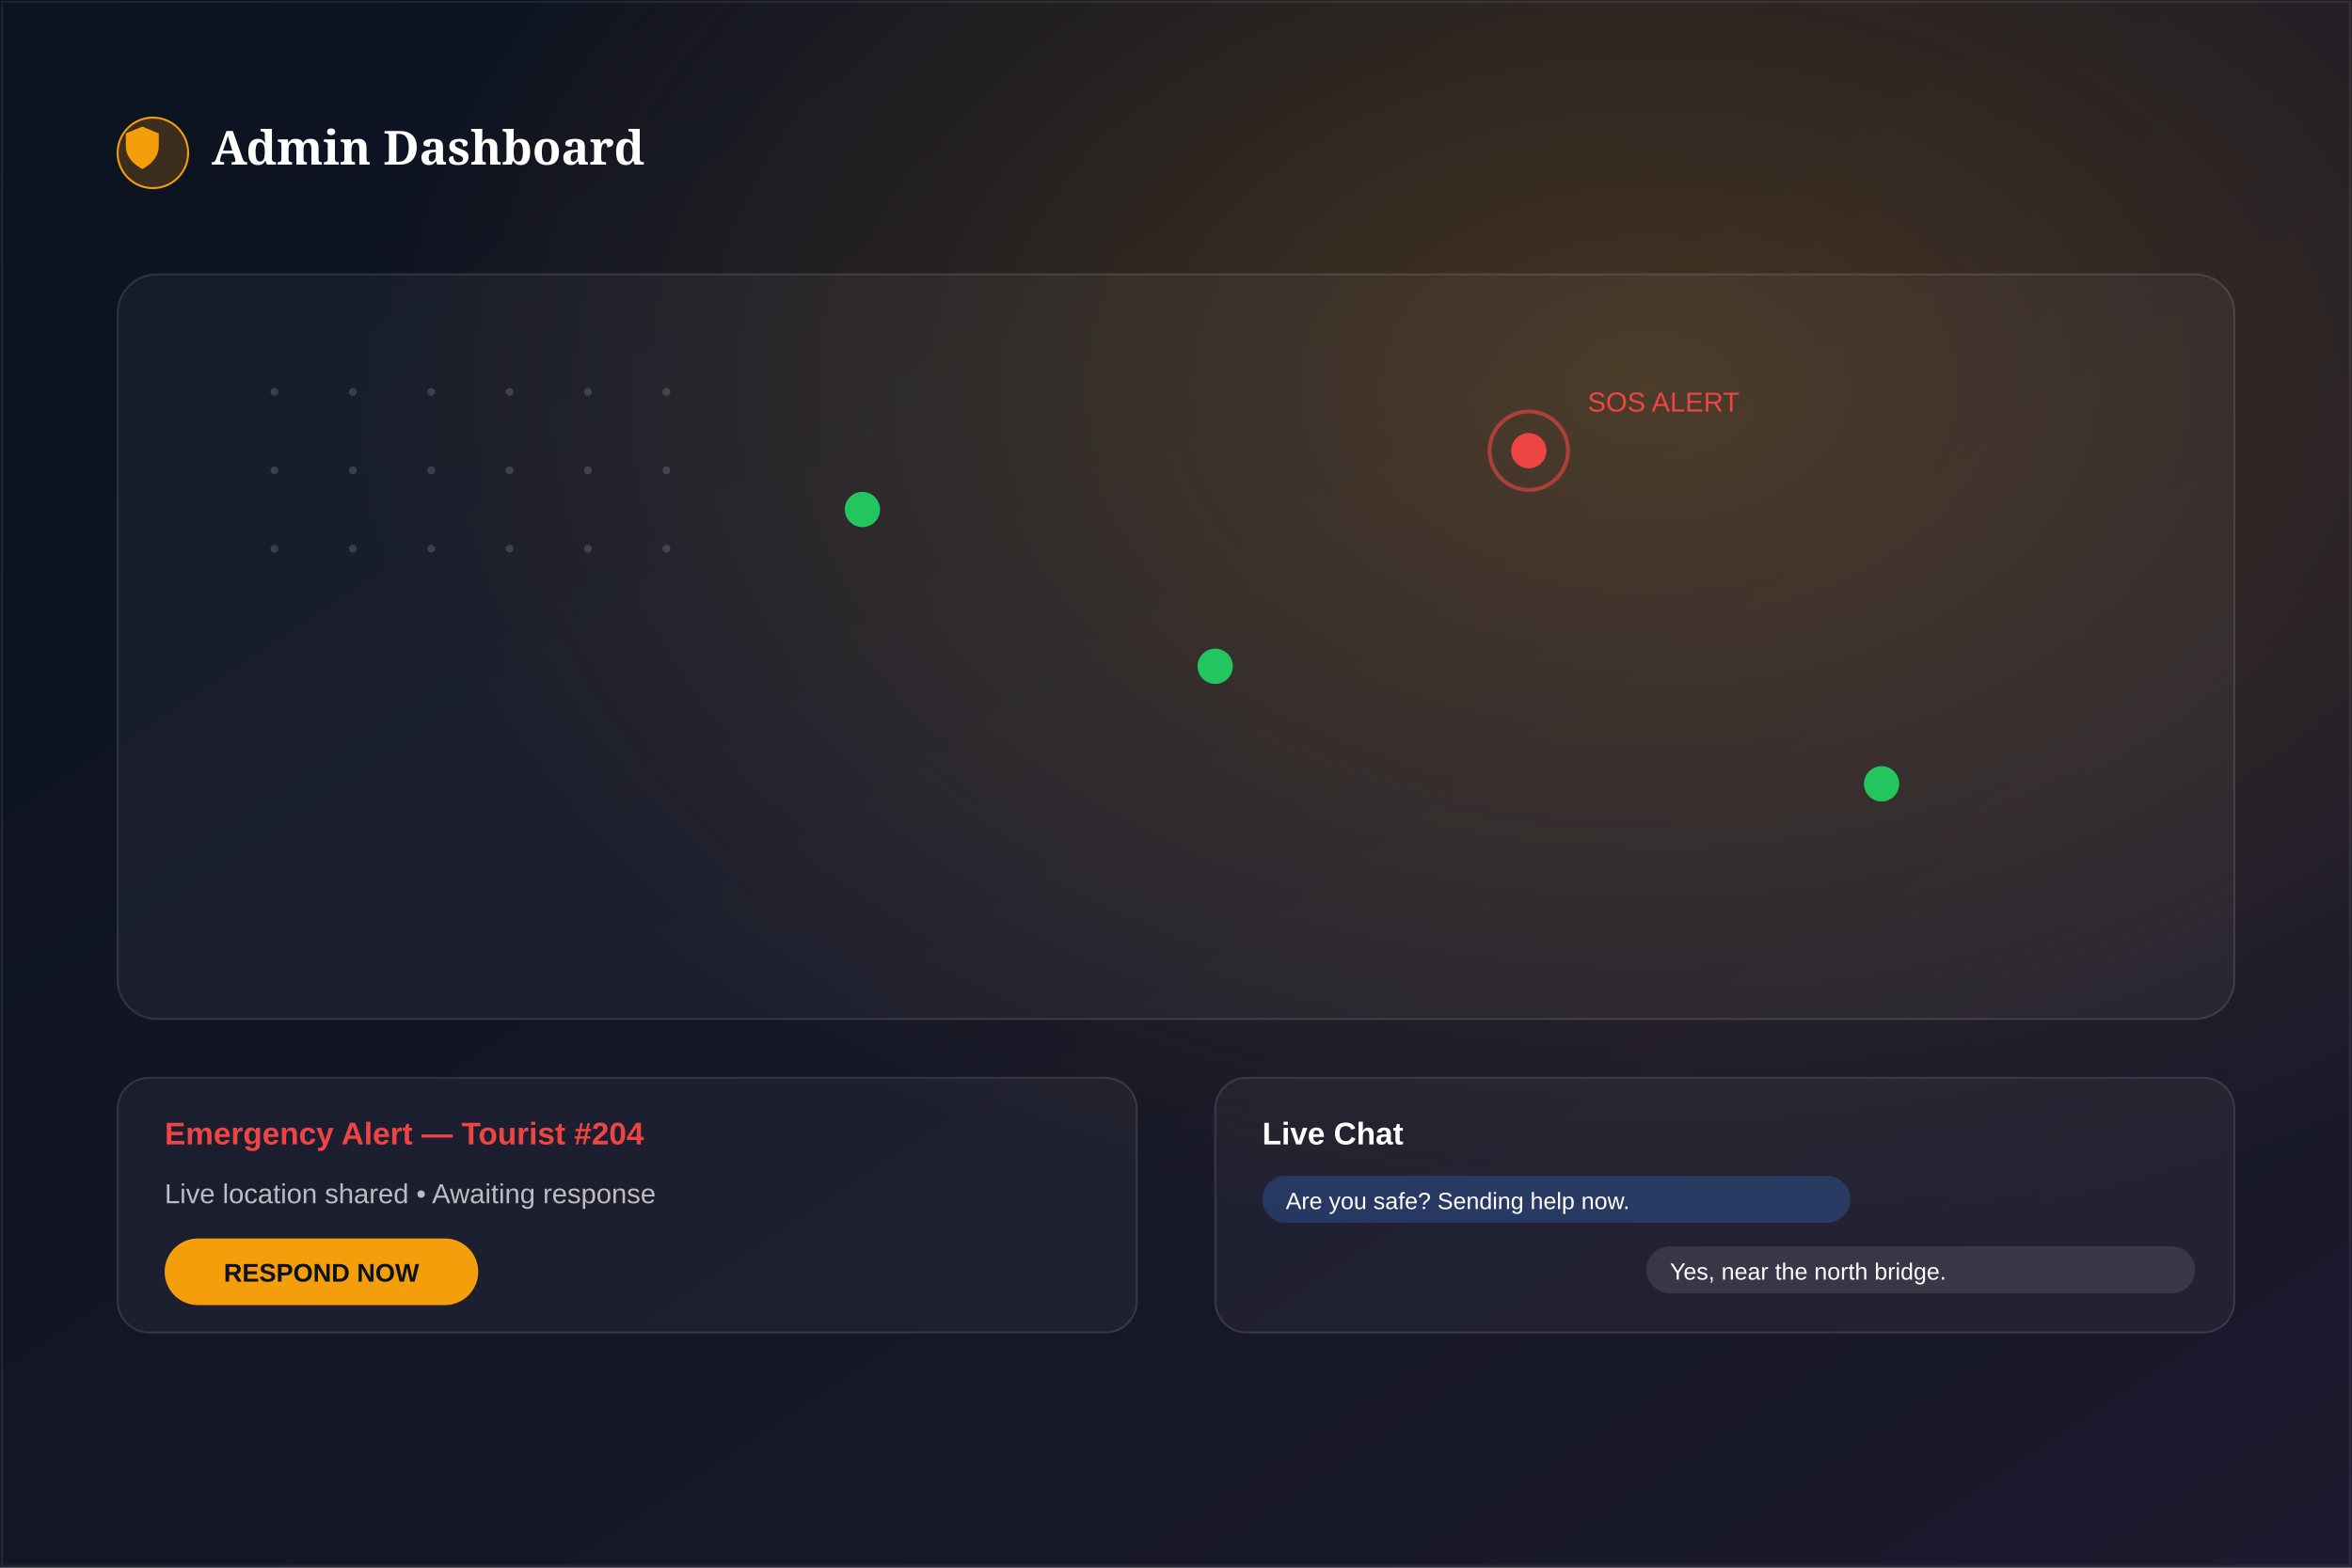
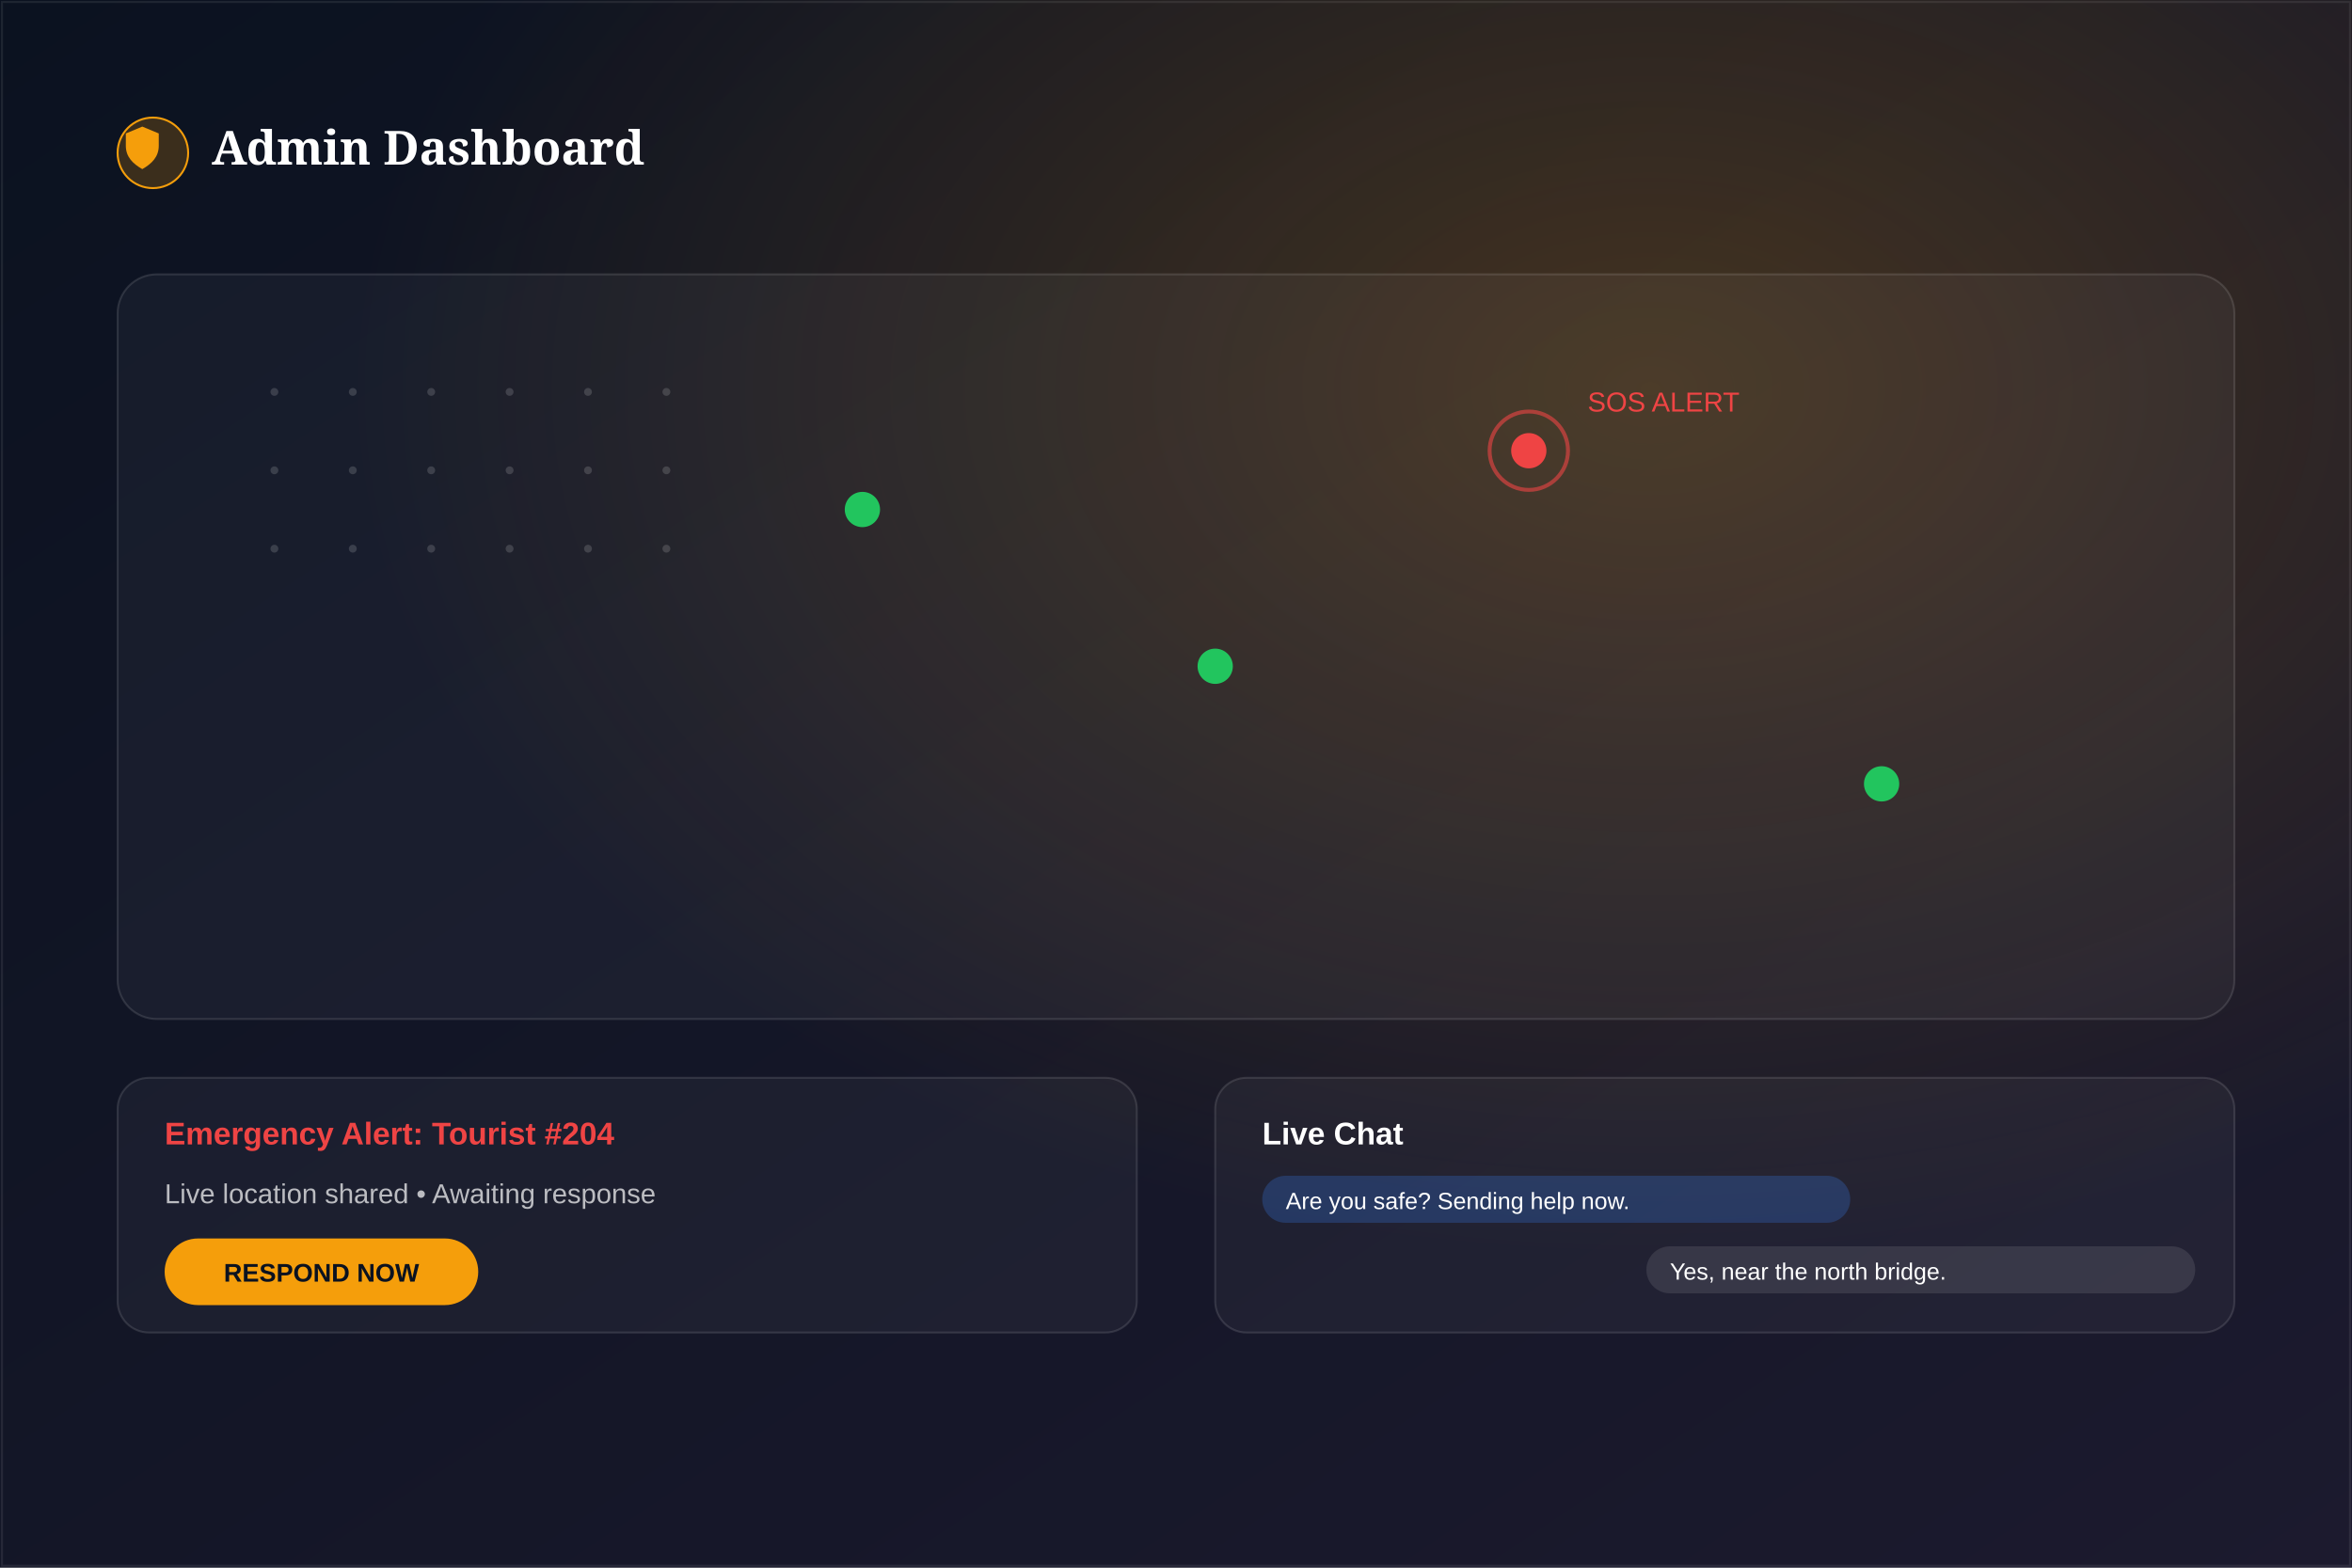
<svg xmlns="http://www.w3.org/2000/svg" width="1200" height="800" viewBox="0 0 1200 800">
  <defs>
    <linearGradient id="bg3" x1="0" y1="0" x2="1" y2="1">
      <stop offset="0%" stop-color="#0b1220" />
      <stop offset="100%" stop-color="#1c1a2e" />
    </linearGradient>
    <radialGradient id="glow3" cx="70%" cy="25%" r="55%">
      <stop offset="0%" stop-color="#f59e0b" stop-opacity="0.22" />
      <stop offset="100%" stop-color="#f59e0b" stop-opacity="0" />
    </radialGradient>
  </defs>
  <rect width="1200" height="800" fill="url(#bg3)" />
  <rect width="1200" height="800" fill="url(#glow3)" />
  <g transform="translate(60,60)">
    <circle cx="18" cy="18" r="18" fill="#f59e0b" fill-opacity="0.2" stroke="#f59e0b" />
    <path d="M18 8 L30 13 L30 22 C30 30 25 35 18 39 C11 35 6 30 6 22 L6 13 Z" fill="#f59e0b" transform="translate(0,-1) scale(0.7)" />
    <text x="48" y="24" font-family="Georgia, serif" font-size="24" fill="#ffffff" font-weight="700">Admin Dashboard</text>
  </g>
  <g transform="translate(60,140)">
    <rect width="1080" height="380" rx="20" fill="#ffffff" fill-opacity="0.04" stroke="#ffffff" stroke-opacity="0.12" />
    <g fill="#ffffff" fill-opacity="0.15">
      <circle cx="80" cy="60" r="2" />
      <circle cx="120" cy="60" r="2" />
      <circle cx="160" cy="60" r="2" />
      <circle cx="200" cy="60" r="2" />
      <circle cx="240" cy="60" r="2" />
      <circle cx="280" cy="60" r="2" />
      <circle cx="80" cy="100" r="2" />
      <circle cx="120" cy="100" r="2" />
      <circle cx="160" cy="100" r="2" />
      <circle cx="200" cy="100" r="2" />
      <circle cx="240" cy="100" r="2" />
      <circle cx="280" cy="100" r="2" />
      <circle cx="80" cy="140" r="2" />
      <circle cx="120" cy="140" r="2" />
      <circle cx="160" cy="140" r="2" />
      <circle cx="200" cy="140" r="2" />
      <circle cx="240" cy="140" r="2" />
      <circle cx="280" cy="140" r="2" />
    </g>
    <circle cx="380" cy="120" r="9" fill="#22c55e" />
    <circle cx="560" cy="200" r="9" fill="#22c55e" />
    <circle cx="720" cy="90" r="9" fill="#ef4444" />
    <circle cx="720" cy="90" r="20" fill="none" stroke="#ef4444" stroke-width="2" opacity="0.6" />
    <circle cx="900" cy="260" r="9" fill="#22c55e" />
    <text x="750" y="70" font-family="Arial, Helvetica, sans-serif" font-size="14" fill="#ef4444">SOS ALERT</text>
  </g>
  <g transform="translate(60,550)">
    <rect width="520" height="130" rx="16" fill="#ffffff" fill-opacity="0.04" stroke="#ffffff" stroke-opacity="0.12" />
-     <text x="24" y="34" font-family="Arial, Helvetica, sans-serif" font-size="16" fill="#ef4444" font-weight="700">Emergency Alert — Tourist #204</text>
+     <text x="24" y="34" font-family="Arial, Helvetica, sans-serif" font-size="16" fill="#ef4444" font-weight="700">Emergency Alert: Tourist #204</text>
    <text x="24" y="64" font-family="Arial, Helvetica, sans-serif" font-size="14" fill="#ffffff" fill-opacity="0.7">Live location shared • Awaiting response</text>
    <rect x="24" y="82" width="160" height="34" rx="17" fill="#f59e0b" />
    <text x="104" y="104" font-family="Arial, Helvetica, sans-serif" font-size="13" font-weight="700" fill="#0b1220" text-anchor="middle">RESPOND NOW</text>
  </g>
  <g transform="translate(620,550)">
    <rect width="520" height="130" rx="16" fill="#ffffff" fill-opacity="0.04" stroke="#ffffff" stroke-opacity="0.12" />
    <text x="24" y="34" font-family="Arial, Helvetica, sans-serif" font-size="16" fill="#ffffff" font-weight="700">Live Chat</text>
    <rect x="24" y="50" width="300" height="24" rx="12" fill="#3b82f6" fill-opacity="0.25" />
    <text x="36" y="67" font-family="Arial, Helvetica, sans-serif" font-size="12" fill="#ffffff">Are you safe? Sending help now.</text>
    <rect x="220" y="86" width="280" height="24" rx="12" fill="#ffffff" fill-opacity="0.1" />
    <text x="232" y="103" font-family="Arial, Helvetica, sans-serif" font-size="12" fill="#ffffff">Yes, near the north bridge.</text>
  </g>
  <rect x="1" y="1" width="1198" height="798" fill="none" stroke="#ffffff" stroke-opacity="0.08" />
</svg>
